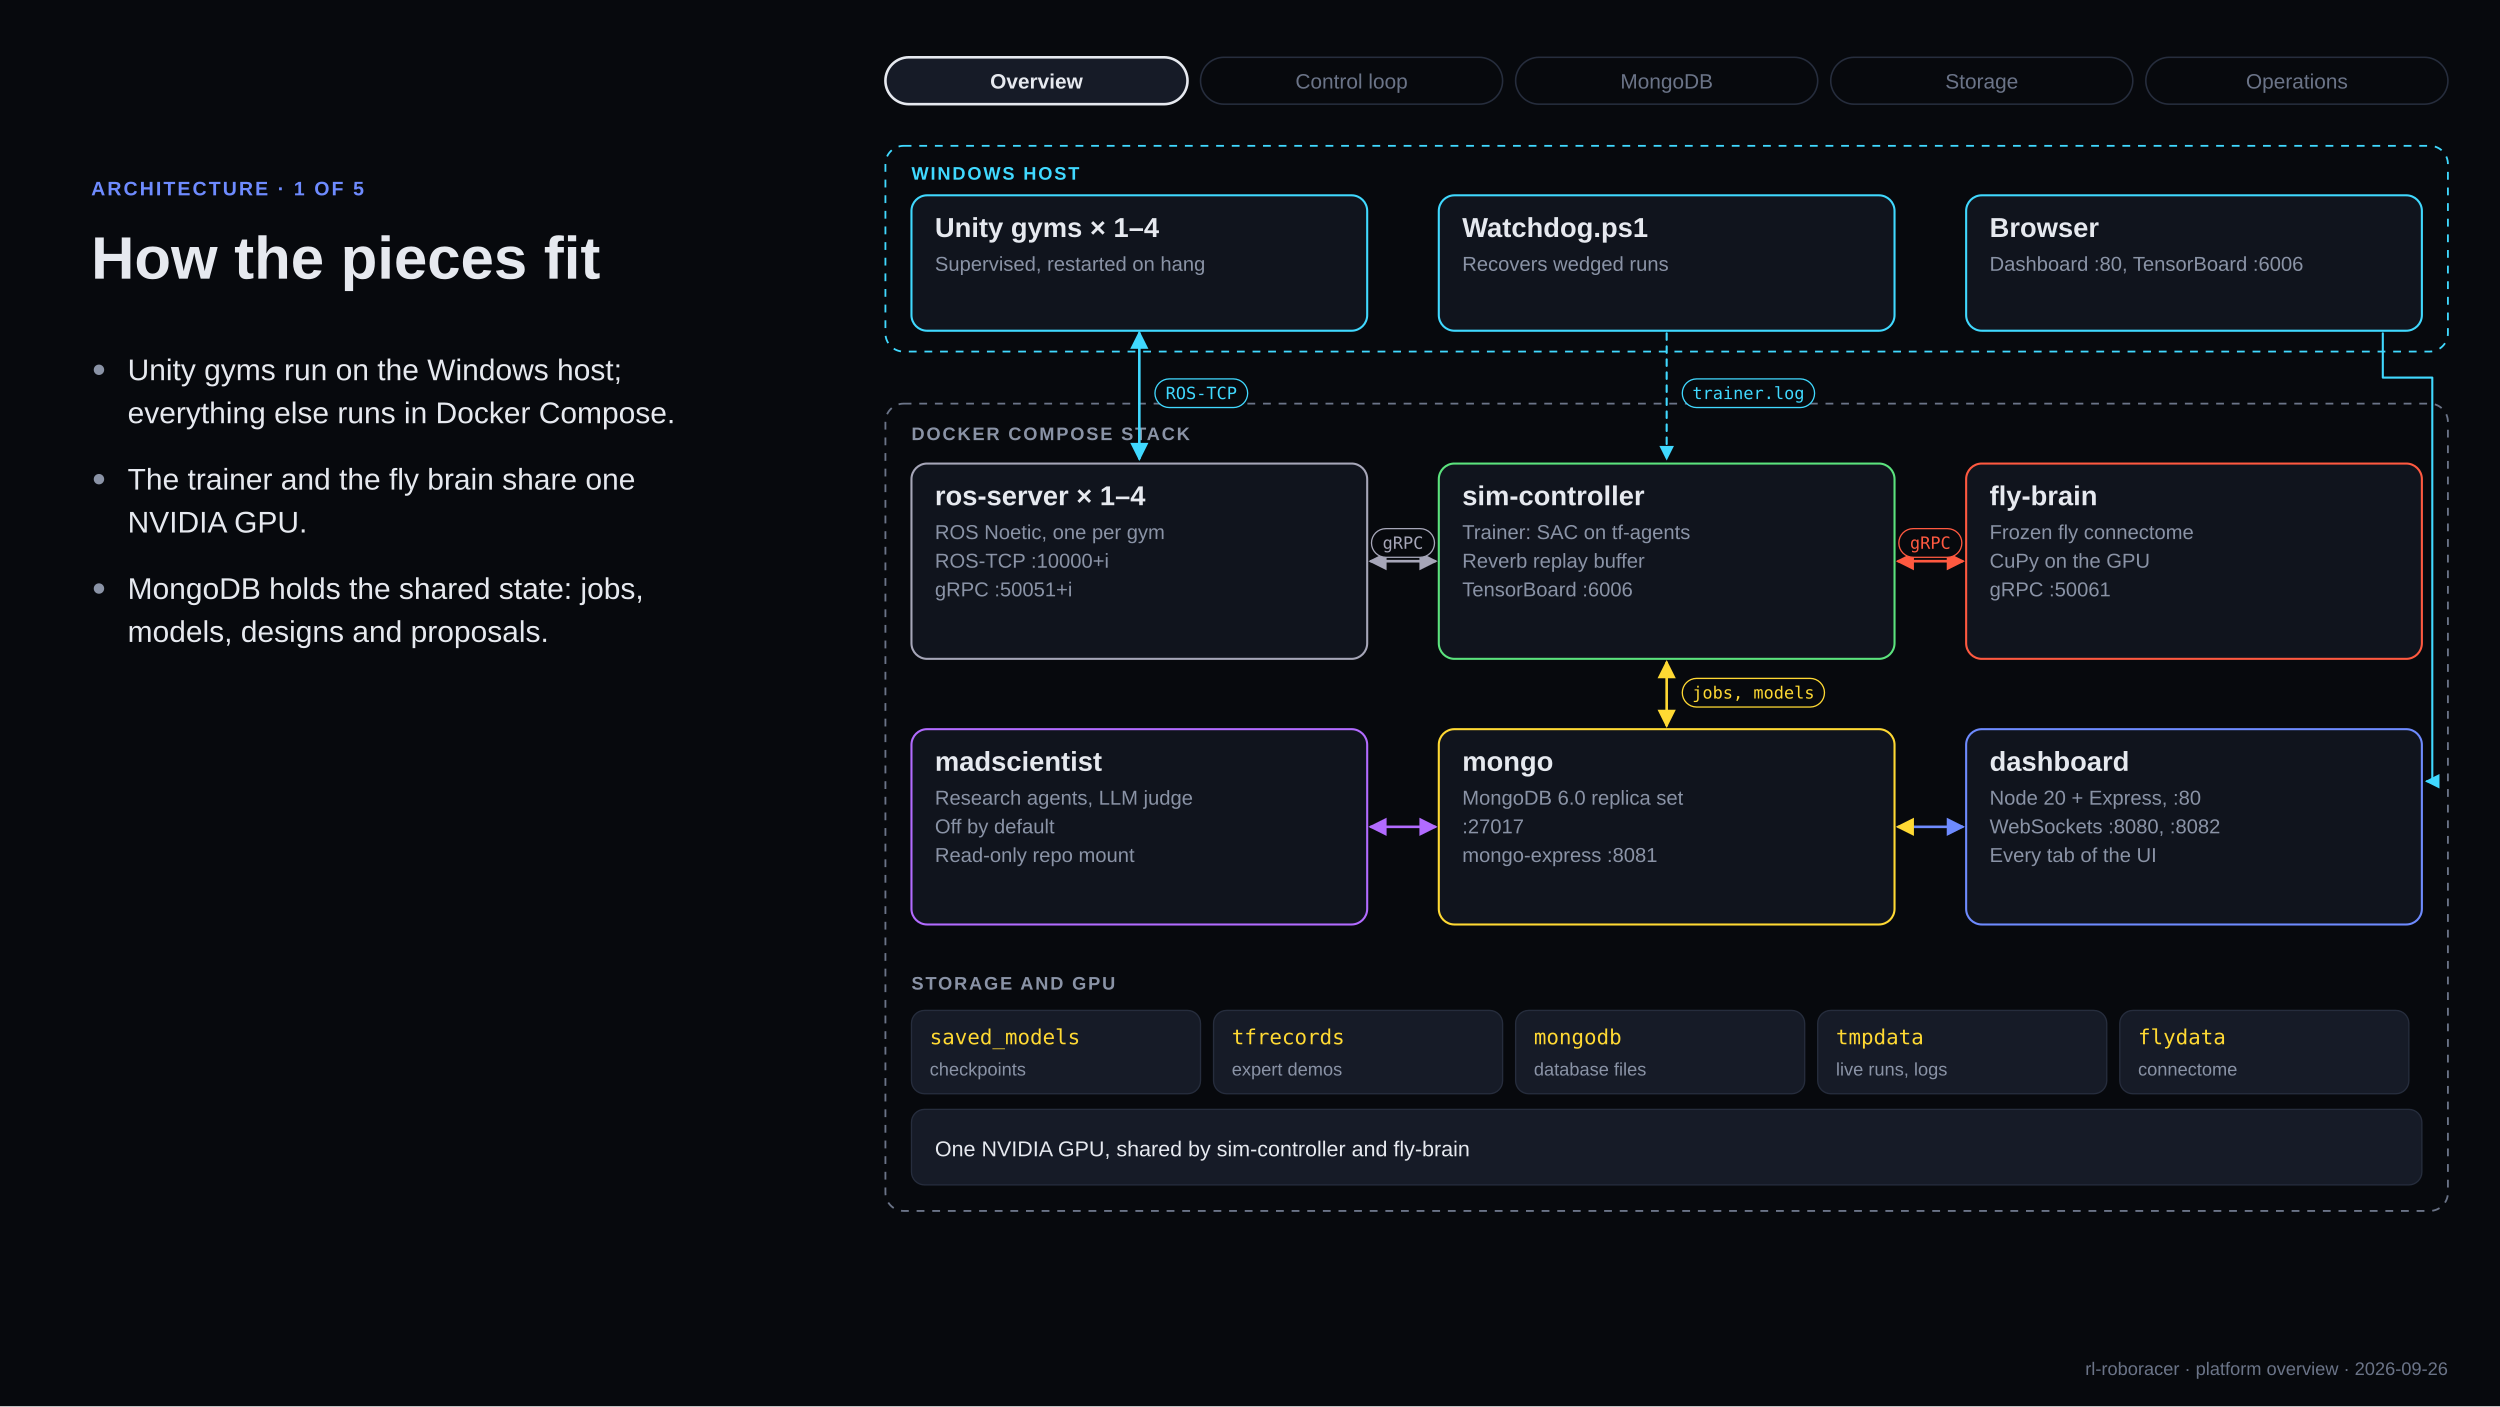
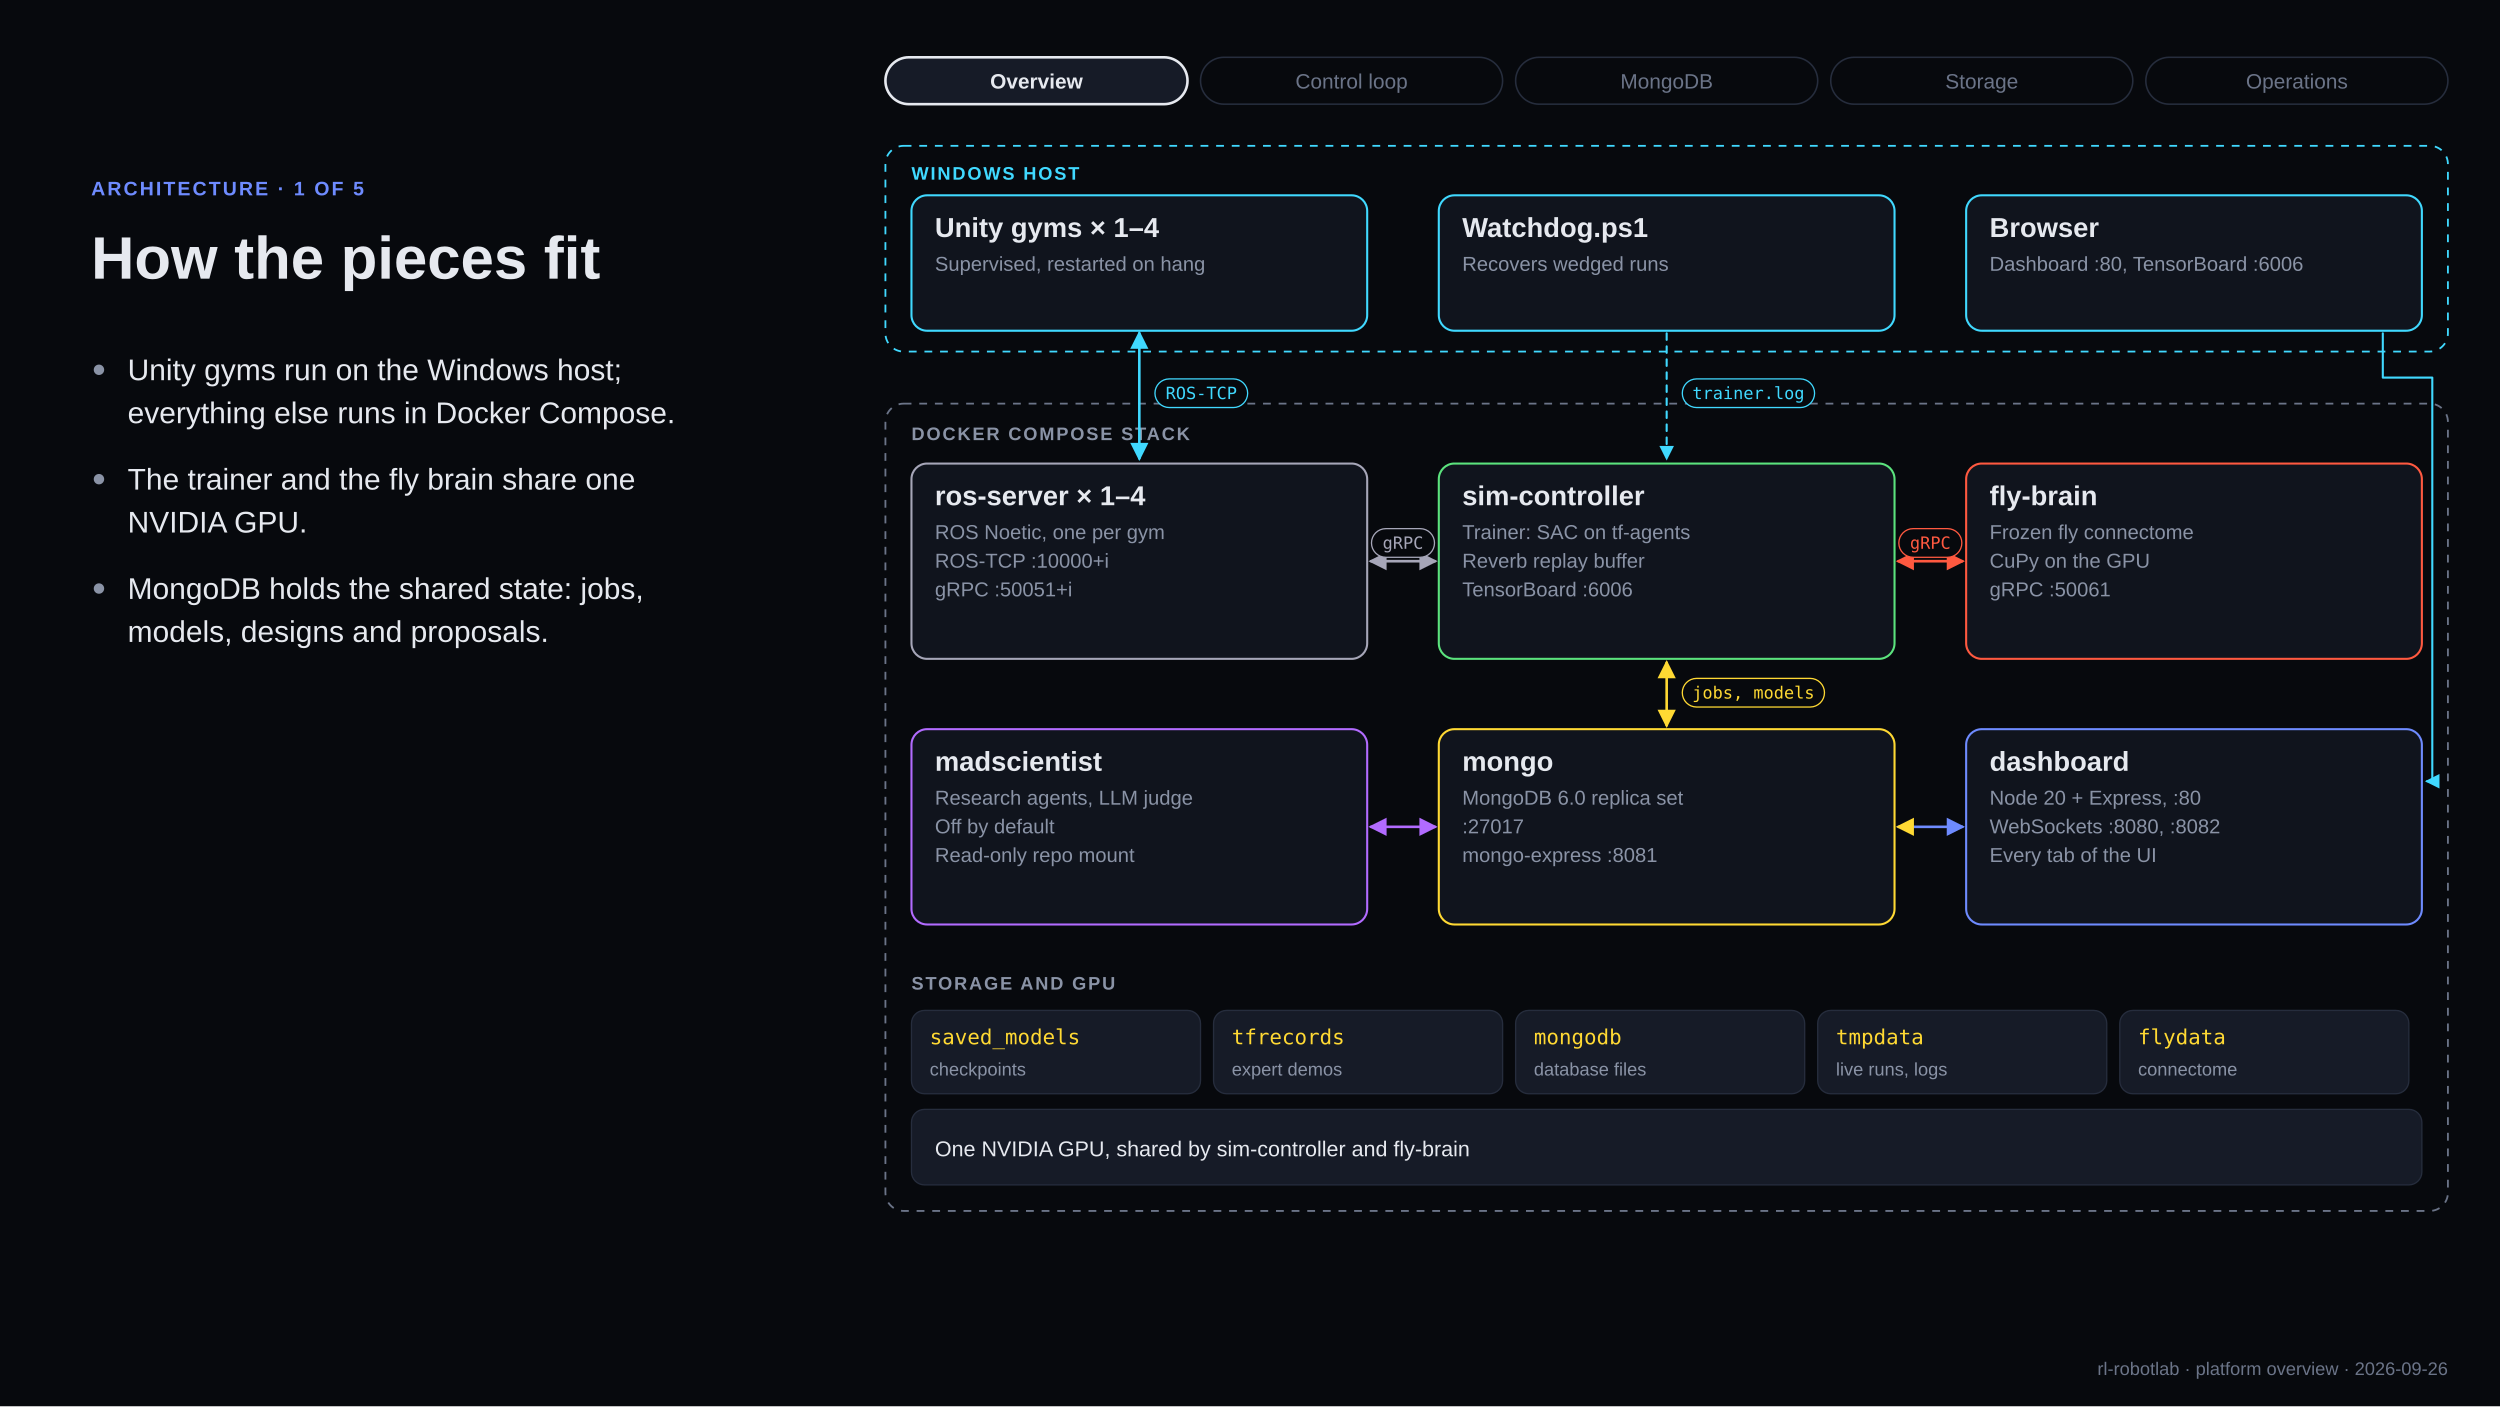
<svg xmlns="http://www.w3.org/2000/svg" width="1920" height="1080" viewBox="0 0 1920 1080">
  <defs>
    <filter id="soft" x="-20%" y="-20%" width="140%" height="140%">
      <feGaussianBlur stdDeviation="7" />
    </filter>
    <marker id="mU" viewBox="0 0 10 10" refX="8.5" refY="5" markerWidth="7" markerHeight="7" orient="auto-start-reverse">
      <path d="M0,0 L10,5 L0,10 z" fill="#40D9FF" />
    </marker>
    <marker id="mS" viewBox="0 0 10 10" refX="8.5" refY="5" markerWidth="7" markerHeight="7" orient="auto-start-reverse">
      <path d="M0,0 L10,5 L0,10 z" fill="#5BE37D" />
    </marker>
    <marker id="mM" viewBox="0 0 10 10" refX="8.5" refY="5" markerWidth="7" markerHeight="7" orient="auto-start-reverse">
      <path d="M0,0 L10,5 L0,10 z" fill="#B26BFF" />
    </marker>
    <marker id="mR" viewBox="0 0 10 10" refX="8.5" refY="5" markerWidth="7" markerHeight="7" orient="auto-start-reverse">
      <path d="M0,0 L10,5 L0,10 z" fill="#FF991F" />
    </marker>
    <marker id="mD" viewBox="0 0 10 10" refX="8.5" refY="5" markerWidth="7" markerHeight="7" orient="auto-start-reverse">
      <path d="M0,0 L10,5 L0,10 z" fill="#8a93a6" />
    </marker>
    <marker id="mY" viewBox="0 0 10 10" refX="8.5" refY="5" markerWidth="7" markerHeight="7" orient="auto-start-reverse">
      <path d="M0,0 L10,5 L0,10 z" fill="#FFD933" />
    </marker>
    <marker id="mB" viewBox="0 0 10 10" refX="8.5" refY="5" markerWidth="7" markerHeight="7" orient="auto-start-reverse">
      <path d="M0,0 L10,5 L0,10 z" fill="#6E8BFF" />
    </marker>
    <marker id="mE" viewBox="0 0 10 10" refX="8.5" refY="5" markerWidth="7" markerHeight="7" orient="auto-start-reverse">
      <path d="M0,0 L10,5 L0,10 z" fill="#FF5940" />
    </marker>
    <marker id="mG" viewBox="0 0 10 10" refX="8.5" refY="5" markerWidth="7" markerHeight="7" orient="auto-start-reverse">
      <path d="M0,0 L10,5 L0,10 z" fill="#A6A6B8" />
    </marker>
    <clipPath id="rclip">
      <rect x="640" y="0" width="1280" height="1080" />
    </clipPath>
    <linearGradient id="fadeL" x1="0" x2="1">
      <stop offset="0" stop-color="#07090d" />
      <stop offset="1" stop-color="#07090d" stop-opacity="0" />
    </linearGradient>
    <linearGradient id="fadeR" x1="0" x2="1">
      <stop offset="0" stop-color="#07090d" stop-opacity="0" />
      <stop offset="1" stop-color="#07090d" />
    </linearGradient>
  </defs>
  <rect x="0" y="0" width="1920" height="1080" fill="#07090d" />
  <rect x="680" y="44" width="232" height="36" rx="18" fill="#161b27" stroke="#e6e9ef" stroke-width="2" />
  <text data-box="680,912" x="796" y="68" font-family="'Segoe UI', 'Helvetica Neue', Arial, sans-serif" font-size="16" fill="#e6e9ef" font-weight="700" text-anchor="middle">Overview</text>
  <rect x="922" y="44" width="232" height="36" rx="18" fill="none" stroke="#262d3d" stroke-width="1.2" />
  <text data-box="922,1154" x="1038" y="68" font-family="'Segoe UI', 'Helvetica Neue', Arial, sans-serif" font-size="16" fill="#6b7488" font-weight="500" text-anchor="middle">Control loop</text>
  <rect x="1164" y="44" width="232" height="36" rx="18" fill="none" stroke="#262d3d" stroke-width="1.2" />
  <text data-box="1164,1396" x="1280" y="68" font-family="'Segoe UI', 'Helvetica Neue', Arial, sans-serif" font-size="16" fill="#6b7488" font-weight="500" text-anchor="middle">MongoDB</text>
  <rect x="1406" y="44" width="232" height="36" rx="18" fill="none" stroke="#262d3d" stroke-width="1.2" />
  <text data-box="1406,1638" x="1522" y="68" font-family="'Segoe UI', 'Helvetica Neue', Arial, sans-serif" font-size="16" fill="#6b7488" font-weight="500" text-anchor="middle">Storage</text>
  <rect x="1648" y="44" width="232" height="36" rx="18" fill="none" stroke="#262d3d" stroke-width="1.2" />
  <text data-box="1648,1880" x="1764" y="68" font-family="'Segoe UI', 'Helvetica Neue', Arial, sans-serif" font-size="16" fill="#6b7488" font-weight="500" text-anchor="middle">Operations</text>
  <rect x="680" y="112" width="1200" height="158" rx="14" fill="none" stroke="#40D9FF" stroke-width="1.4" stroke-dasharray="6 6" />
  <text data-box="640,1920" x="700" y="138" font-family="'Segoe UI', 'Helvetica Neue', Arial, sans-serif" font-size="14" fill="#40D9FF" font-weight="700" text-anchor="start" letter-spacing="1.4">WINDOWS HOST</text>
  <rect x="700" y="150" width="350" height="104" rx="12" fill="#10141d" stroke="#40D9FF" stroke-width="1.6" />
  <text data-box="706,1044" x="718" y="182" font-family="'Segoe UI', 'Helvetica Neue', Arial, sans-serif" font-size="21" fill="#e6e9ef" font-weight="700" text-anchor="start">Unity gyms × 1–4</text>
  <text data-box="706,1044" x="718" y="208" font-family="'Segoe UI', 'Helvetica Neue', Arial, sans-serif" font-size="15.5" fill="#8a93a6" font-weight="400" text-anchor="start">Supervised, restarted on hang</text>
  <rect x="1105" y="150" width="350" height="104" rx="12" fill="#10141d" stroke="#40D9FF" stroke-width="1.6" />
  <text data-box="1111,1449" x="1123" y="182" font-family="'Segoe UI', 'Helvetica Neue', Arial, sans-serif" font-size="21" fill="#e6e9ef" font-weight="700" text-anchor="start">Watchdog.ps1</text>
  <text data-box="1111,1449" x="1123" y="208" font-family="'Segoe UI', 'Helvetica Neue', Arial, sans-serif" font-size="15.5" fill="#8a93a6" font-weight="400" text-anchor="start">Recovers wedged runs</text>
  <rect x="1510" y="150" width="350" height="104" rx="12" fill="#10141d" stroke="#40D9FF" stroke-width="1.6" />
  <text data-box="1516,1854" x="1528" y="182" font-family="'Segoe UI', 'Helvetica Neue', Arial, sans-serif" font-size="21" fill="#e6e9ef" font-weight="700" text-anchor="start">Browser</text>
  <text data-box="1516,1854" x="1528" y="208" font-family="'Segoe UI', 'Helvetica Neue', Arial, sans-serif" font-size="15.5" fill="#8a93a6" font-weight="400" text-anchor="start">Dashboard :80, TensorBoard :6006</text>
  <rect x="680" y="310" width="1200" height="620" rx="14" fill="none" stroke="#6b7488" stroke-width="1.4" stroke-dasharray="6 6" />
  <text data-box="640,1920" x="700" y="338" font-family="'Segoe UI', 'Helvetica Neue', Arial, sans-serif" font-size="14" fill="#8a93a6" font-weight="700" text-anchor="start" letter-spacing="1.4">DOCKER COMPOSE STACK</text>
  <rect x="700" y="356" width="350" height="150" rx="12" fill="#10141d" stroke="#A6A6B8" stroke-width="1.6" />
  <text data-box="706,1044" x="718" y="388" font-family="'Segoe UI', 'Helvetica Neue', Arial, sans-serif" font-size="21" fill="#e6e9ef" font-weight="700" text-anchor="start">ros-server × 1–4</text>
  <text data-box="706,1044" x="718" y="414" font-family="'Segoe UI', 'Helvetica Neue', Arial, sans-serif" font-size="15.5" fill="#8a93a6" font-weight="400" text-anchor="start">ROS Noetic, one per gym</text>
  <text data-box="706,1044" x="718" y="436" font-family="'Segoe UI', 'Helvetica Neue', Arial, sans-serif" font-size="15.5" fill="#8a93a6" font-weight="400" text-anchor="start">ROS-TCP :10000+i</text>
  <text data-box="706,1044" x="718" y="458" font-family="'Segoe UI', 'Helvetica Neue', Arial, sans-serif" font-size="15.5" fill="#8a93a6" font-weight="400" text-anchor="start">gRPC :50051+i</text>
  <rect x="1105" y="356" width="350" height="150" rx="12" fill="#10141d" stroke="#5BE37D" stroke-width="1.6" />
  <text data-box="1111,1449" x="1123" y="388" font-family="'Segoe UI', 'Helvetica Neue', Arial, sans-serif" font-size="21" fill="#e6e9ef" font-weight="700" text-anchor="start">sim-controller</text>
  <text data-box="1111,1449" x="1123" y="414" font-family="'Segoe UI', 'Helvetica Neue', Arial, sans-serif" font-size="15.5" fill="#8a93a6" font-weight="400" text-anchor="start">Trainer: SAC on tf-agents</text>
  <text data-box="1111,1449" x="1123" y="436" font-family="'Segoe UI', 'Helvetica Neue', Arial, sans-serif" font-size="15.5" fill="#8a93a6" font-weight="400" text-anchor="start">Reverb replay buffer</text>
  <text data-box="1111,1449" x="1123" y="458" font-family="'Segoe UI', 'Helvetica Neue', Arial, sans-serif" font-size="15.5" fill="#8a93a6" font-weight="400" text-anchor="start">TensorBoard :6006</text>
  <rect x="1510" y="356" width="350" height="150" rx="12" fill="#10141d" stroke="#FF5940" stroke-width="1.6" />
  <text data-box="1516,1854" x="1528" y="388" font-family="'Segoe UI', 'Helvetica Neue', Arial, sans-serif" font-size="21" fill="#e6e9ef" font-weight="700" text-anchor="start">fly-brain</text>
  <text data-box="1516,1854" x="1528" y="414" font-family="'Segoe UI', 'Helvetica Neue', Arial, sans-serif" font-size="15.5" fill="#8a93a6" font-weight="400" text-anchor="start">Frozen fly connectome</text>
  <text data-box="1516,1854" x="1528" y="436" font-family="'Segoe UI', 'Helvetica Neue', Arial, sans-serif" font-size="15.5" fill="#8a93a6" font-weight="400" text-anchor="start">CuPy on the GPU</text>
  <text data-box="1516,1854" x="1528" y="458" font-family="'Segoe UI', 'Helvetica Neue', Arial, sans-serif" font-size="15.5" fill="#8a93a6" font-weight="400" text-anchor="start">gRPC :50061</text>
  <rect x="700" y="560" width="350" height="150" rx="12" fill="#10141d" stroke="#B26BFF" stroke-width="1.6" />
  <text data-box="706,1044" x="718" y="592" font-family="'Segoe UI', 'Helvetica Neue', Arial, sans-serif" font-size="21" fill="#e6e9ef" font-weight="700" text-anchor="start">madscientist</text>
  <text data-box="706,1044" x="718" y="618" font-family="'Segoe UI', 'Helvetica Neue', Arial, sans-serif" font-size="15.5" fill="#8a93a6" font-weight="400" text-anchor="start">Research agents, LLM judge</text>
  <text data-box="706,1044" x="718" y="640" font-family="'Segoe UI', 'Helvetica Neue', Arial, sans-serif" font-size="15.5" fill="#8a93a6" font-weight="400" text-anchor="start">Off by default</text>
  <text data-box="706,1044" x="718" y="662" font-family="'Segoe UI', 'Helvetica Neue', Arial, sans-serif" font-size="15.5" fill="#8a93a6" font-weight="400" text-anchor="start">Read-only repo mount</text>
  <rect x="1105" y="560" width="350" height="150" rx="12" fill="#10141d" stroke="#FFD933" stroke-width="1.6" />
  <text data-box="1111,1449" x="1123" y="592" font-family="'Segoe UI', 'Helvetica Neue', Arial, sans-serif" font-size="21" fill="#e6e9ef" font-weight="700" text-anchor="start">mongo</text>
  <text data-box="1111,1449" x="1123" y="618" font-family="'Segoe UI', 'Helvetica Neue', Arial, sans-serif" font-size="15.5" fill="#8a93a6" font-weight="400" text-anchor="start">MongoDB 6.0 replica set</text>
  <text data-box="1111,1449" x="1123" y="640" font-family="'Segoe UI', 'Helvetica Neue', Arial, sans-serif" font-size="15.5" fill="#8a93a6" font-weight="400" text-anchor="start">:27017</text>
  <text data-box="1111,1449" x="1123" y="662" font-family="'Segoe UI', 'Helvetica Neue', Arial, sans-serif" font-size="15.5" fill="#8a93a6" font-weight="400" text-anchor="start">mongo-express :8081</text>
  <rect x="1510" y="560" width="350" height="150" rx="12" fill="#10141d" stroke="#6E8BFF" stroke-width="1.6" />
  <text data-box="1516,1854" x="1528" y="592" font-family="'Segoe UI', 'Helvetica Neue', Arial, sans-serif" font-size="21" fill="#e6e9ef" font-weight="700" text-anchor="start">dashboard</text>
  <text data-box="1516,1854" x="1528" y="618" font-family="'Segoe UI', 'Helvetica Neue', Arial, sans-serif" font-size="15.5" fill="#8a93a6" font-weight="400" text-anchor="start">Node 20 + Express, :80</text>
  <text data-box="1516,1854" x="1528" y="640" font-family="'Segoe UI', 'Helvetica Neue', Arial, sans-serif" font-size="15.5" fill="#8a93a6" font-weight="400" text-anchor="start">WebSockets :8080, :8082</text>
  <text data-box="1516,1854" x="1528" y="662" font-family="'Segoe UI', 'Helvetica Neue', Arial, sans-serif" font-size="15.5" fill="#8a93a6" font-weight="400" text-anchor="start">Every tab of the UI</text>
  <text data-box="640,1920" x="700" y="760" font-family="'Segoe UI', 'Helvetica Neue', Arial, sans-serif" font-size="14" fill="#8a93a6" font-weight="700" text-anchor="start" letter-spacing="1.4">STORAGE AND GPU</text>
  <rect x="700" y="776" width="222" height="64" rx="10" fill="#161b27" stroke="#262d3d" stroke-width="1" />
  <text data-box="700,922" x="714" y="802" font-family="Consolas, 'SF Mono', Menlo, monospace" font-size="16" fill="#FFD933" font-weight="400" text-anchor="start" xml:space="preserve">saved_models</text>
  <text data-box="700,922" x="714" y="826" font-family="'Segoe UI', 'Helvetica Neue', Arial, sans-serif" font-size="14" fill="#8a93a6" font-weight="400" text-anchor="start">checkpoints</text>
  <rect x="932" y="776" width="222" height="64" rx="10" fill="#161b27" stroke="#262d3d" stroke-width="1" />
  <text data-box="932,1154" x="946" y="802" font-family="Consolas, 'SF Mono', Menlo, monospace" font-size="16" fill="#FFD933" font-weight="400" text-anchor="start" xml:space="preserve">tfrecords</text>
  <text data-box="932,1154" x="946" y="826" font-family="'Segoe UI', 'Helvetica Neue', Arial, sans-serif" font-size="14" fill="#8a93a6" font-weight="400" text-anchor="start">expert demos</text>
  <rect x="1164" y="776" width="222" height="64" rx="10" fill="#161b27" stroke="#262d3d" stroke-width="1" />
  <text data-box="1164,1386" x="1178" y="802" font-family="Consolas, 'SF Mono', Menlo, monospace" font-size="16" fill="#FFD933" font-weight="400" text-anchor="start" xml:space="preserve">mongodb</text>
  <text data-box="1164,1386" x="1178" y="826" font-family="'Segoe UI', 'Helvetica Neue', Arial, sans-serif" font-size="14" fill="#8a93a6" font-weight="400" text-anchor="start">database files</text>
  <rect x="1396" y="776" width="222" height="64" rx="10" fill="#161b27" stroke="#262d3d" stroke-width="1" />
  <text data-box="1396,1618" x="1410" y="802" font-family="Consolas, 'SF Mono', Menlo, monospace" font-size="16" fill="#FFD933" font-weight="400" text-anchor="start" xml:space="preserve">tmpdata</text>
  <text data-box="1396,1618" x="1410" y="826" font-family="'Segoe UI', 'Helvetica Neue', Arial, sans-serif" font-size="14" fill="#8a93a6" font-weight="400" text-anchor="start">live runs, logs</text>
  <rect x="1628" y="776" width="222" height="64" rx="10" fill="#161b27" stroke="#262d3d" stroke-width="1" />
  <text data-box="1628,1850" x="1642" y="802" font-family="Consolas, 'SF Mono', Menlo, monospace" font-size="16" fill="#FFD933" font-weight="400" text-anchor="start" xml:space="preserve">flydata</text>
  <text data-box="1628,1850" x="1642" y="826" font-family="'Segoe UI', 'Helvetica Neue', Arial, sans-serif" font-size="14" fill="#8a93a6" font-weight="400" text-anchor="start">connectome</text>
  <rect x="700" y="852" width="1160" height="58" rx="10" fill="#161b27" stroke="#262d3d" stroke-width="1" />
  <text data-box="640,1920" x="718" y="888" font-family="'Segoe UI', 'Helvetica Neue', Arial, sans-serif" font-size="16.5" fill="#e6e9ef" font-weight="400" text-anchor="start">One NVIDIA GPU, shared by sim-controller and fly-brain</text>
  <line x1="875" y1="256" x2="875" y2="352" stroke="#40D9FF" stroke-width="2" marker-end="url(#mU)" marker-start="url(#mU)" stroke-linecap="round" />
  <rect x="887" y="291" width="71.2" height="22" rx="11" fill="#07090d" stroke="#40D9FF" stroke-width="1" />
  <text data-box="885,960.2" x="922.6" y="306.5" font-family="Consolas, 'SF Mono', Menlo, monospace" font-size="13" fill="#40D9FF" font-weight="400" text-anchor="middle" xml:space="preserve">ROS-TCP</text>
  <line x1="1053" y1="431" x2="1102" y2="431" stroke="#A6A6B8" stroke-width="2" marker-end="url(#mG)" marker-start="url(#mG)" stroke-linecap="round" />
  <rect x="1053.3" y="406" width="48.4" height="22" rx="11" fill="#07090d" stroke="#A6A6B8" stroke-width="1" />
  <text data-box="1051.3,1103.7" x="1077.5" y="421.5" font-family="Consolas, 'SF Mono', Menlo, monospace" font-size="13" fill="#A6A6B8" font-weight="400" text-anchor="middle" xml:space="preserve">gRPC</text>
  <line x1="1458" y1="431" x2="1507" y2="431" stroke="#FF5940" stroke-width="2" marker-end="url(#mE)" marker-start="url(#mE)" stroke-linecap="round" />
  <rect x="1458.3" y="406" width="48.4" height="22" rx="11" fill="#07090d" stroke="#FF5940" stroke-width="1" />
  <text data-box="1456.3,1508.7" x="1482.5" y="421.5" font-family="Consolas, 'SF Mono', Menlo, monospace" font-size="13" fill="#FF5940" font-weight="400" text-anchor="middle" xml:space="preserve">gRPC</text>
  <line x1="1280" y1="509" x2="1280" y2="557" stroke="#FFD933" stroke-width="2" marker-end="url(#mY)" marker-start="url(#mY)" stroke-linecap="round" />
  <rect x="1292" y="521" width="109.2" height="22" rx="11" fill="#07090d" stroke="#FFD933" stroke-width="1" />
  <text data-box="1290,1403.2" x="1346.6" y="536.5" font-family="Consolas, 'SF Mono', Menlo, monospace" font-size="13" fill="#FFD933" font-weight="400" text-anchor="middle" xml:space="preserve">jobs, models</text>
  <line x1="1053" y1="635" x2="1102" y2="635" stroke="#B26BFF" stroke-width="2" marker-end="url(#mM)" marker-start="url(#mM)" stroke-linecap="round" />
  <line x1="1507" y1="635" x2="1458" y2="635" stroke="#6E8BFF" stroke-width="2" marker-end="url(#mY)" marker-start="url(#mB)" stroke-linecap="round" />
  <line x1="1280" y1="256" x2="1280" y2="352" stroke="#40D9FF" stroke-width="1.6" stroke-dasharray="5 5" marker-end="url(#mU)" stroke-linecap="round" />
  <rect x="1292" y="291" width="101.6" height="22" rx="11" fill="#07090d" stroke="#40D9FF" stroke-width="1" />
  <text data-box="1290,1395.6" x="1342.8" y="306.5" font-family="Consolas, 'SF Mono', Menlo, monospace" font-size="13" fill="#40D9FF" font-weight="400" text-anchor="middle" xml:space="preserve">trainer.log</text>
  <path d="M 1830 256 V 290 H 1868 V 600 H 1864" fill="none" stroke="#40D9FF" stroke-width="1.6" marker-end="url(#mU)" stroke-linecap="round" stroke-linejoin="round" />
-   <text data-box="640,1900" x="1880" y="1056" font-family="'Segoe UI', 'Helvetica Neue', Arial, sans-serif" font-size="14" fill="#6b7488" font-weight="400" text-anchor="end">rl-roboracer · platform overview · 2026-09-26</text>
+   <text data-box="640,1900" x="1880" y="1056" font-family="'Segoe UI', 'Helvetica Neue', Arial, sans-serif" font-size="14" fill="#6b7488" font-weight="400" text-anchor="end">rl-robotlab · platform overview · 2026-09-26</text>
  <text data-box="40,600" x="70" y="150" font-family="'Segoe UI', 'Helvetica Neue', Arial, sans-serif" font-size="15" fill="#6E8BFF" font-weight="700" text-anchor="start" letter-spacing="1.6">ARCHITECTURE · 1 OF 5</text>
  <text data-box="40,600" x="70" y="214" font-family="'Segoe UI', 'Helvetica Neue', Arial, sans-serif" font-size="46" fill="#e6e9ef" font-weight="700" text-anchor="start">How the pieces fit</text>
  <circle cx="76" cy="284" r="4" fill="#8a93a6" />
  <text data-box="40,600" x="98" y="292" font-family="'Segoe UI', 'Helvetica Neue', Arial, sans-serif" font-size="23" fill="#e6e9ef" font-weight="400" text-anchor="start">Unity gyms run on the Windows host;</text>
  <text data-box="40,600" x="98" y="325" font-family="'Segoe UI', 'Helvetica Neue', Arial, sans-serif" font-size="23" fill="#e6e9ef" font-weight="400" text-anchor="start">everything else runs in Docker Compose.</text>
  <circle cx="76" cy="368" r="4" fill="#8a93a6" />
  <text data-box="40,600" x="98" y="376" font-family="'Segoe UI', 'Helvetica Neue', Arial, sans-serif" font-size="23" fill="#e6e9ef" font-weight="400" text-anchor="start">The trainer and the fly brain share one</text>
  <text data-box="40,600" x="98" y="409" font-family="'Segoe UI', 'Helvetica Neue', Arial, sans-serif" font-size="23" fill="#e6e9ef" font-weight="400" text-anchor="start">NVIDIA GPU.</text>
  <circle cx="76" cy="452" r="4" fill="#8a93a6" />
  <text data-box="40,600" x="98" y="460" font-family="'Segoe UI', 'Helvetica Neue', Arial, sans-serif" font-size="23" fill="#e6e9ef" font-weight="400" text-anchor="start">MongoDB holds the shared state: jobs,</text>
  <text data-box="40,600" x="98" y="493" font-family="'Segoe UI', 'Helvetica Neue', Arial, sans-serif" font-size="23" fill="#e6e9ef" font-weight="400" text-anchor="start">models, designs and proposals.</text>
</svg>
